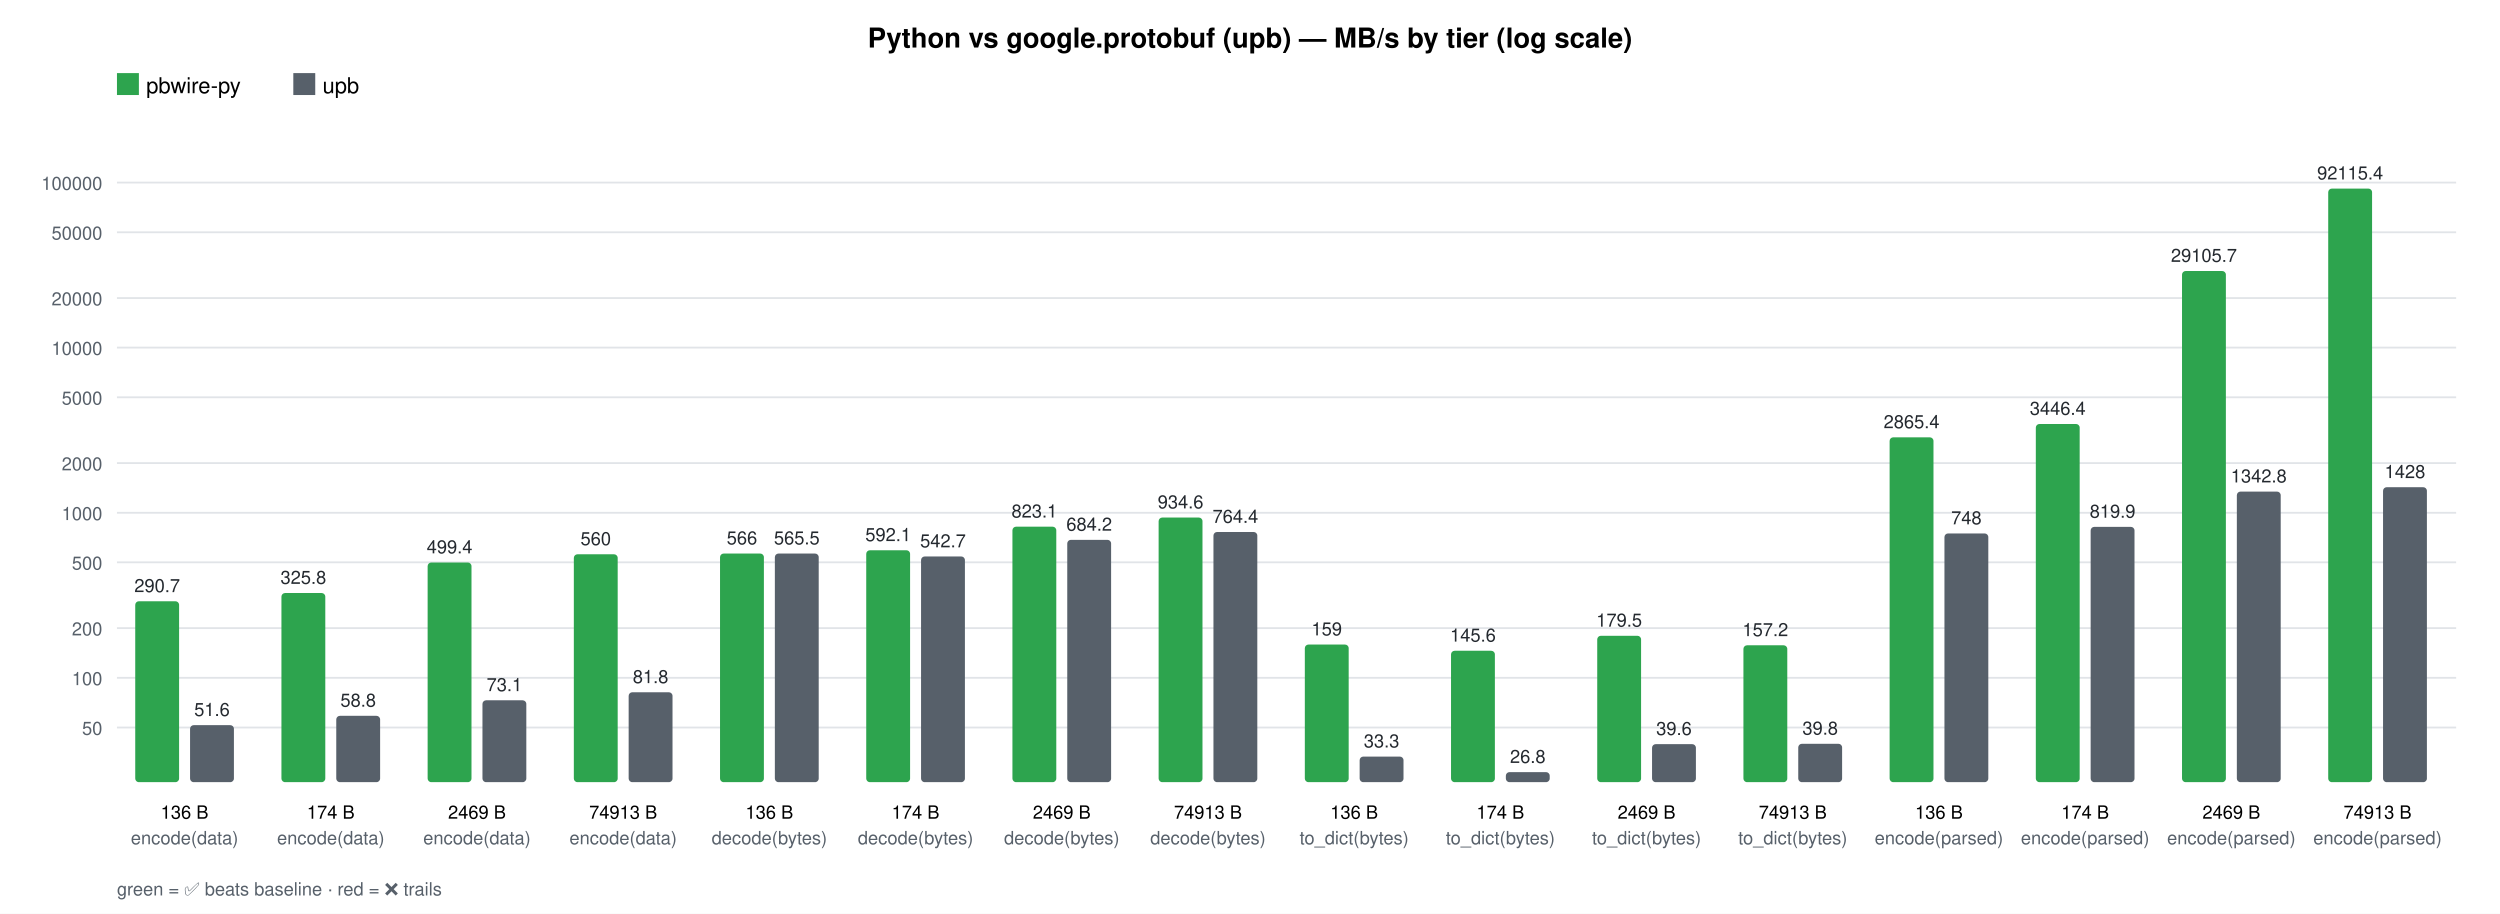
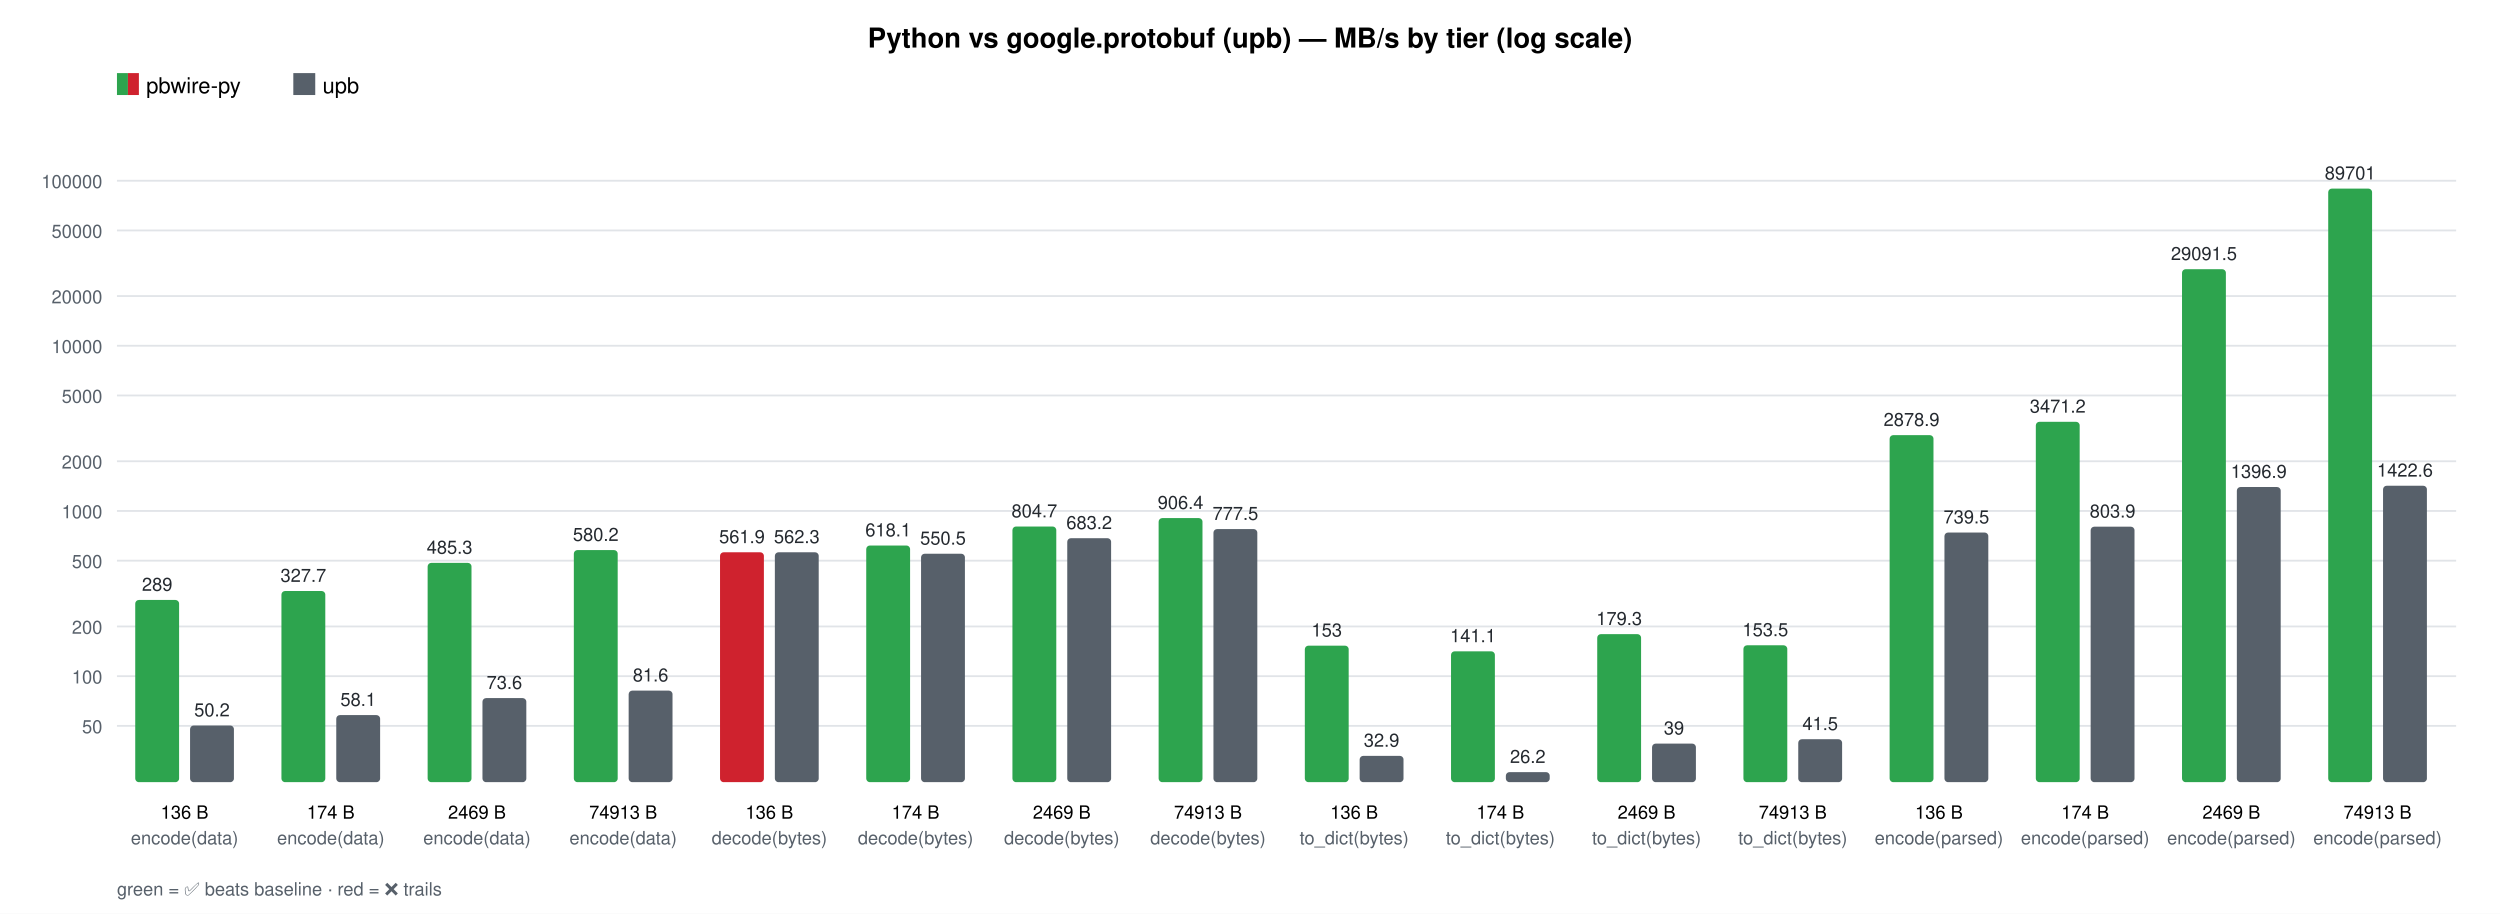
<svg xmlns="http://www.w3.org/2000/svg" width="1368" height="500" font-family="Helvetica, Arial, sans-serif">
  <rect width="1368" height="500" fill="#ffffff" />
  <text x="684.0" y="26" text-anchor="middle" font-size="15" font-weight="bold">Python vs google.protobuf (upb) — MB/s by tier (log scale)</text>
-   <rect x="64" y="40" width="12" height="12" fill="#2da44e" />
+   <rect x="64" y="40" width="6" height="12" fill="#2da44e" />
+   <rect x="70" y="40" width="6" height="12" fill="#cf222e" />
  <text x="80" y="51" font-size="12">pbwire-py</text>
  <rect x="160.5" y="40" width="12" height="12" fill="#57606a" />
  <text x="176.5" y="51" font-size="12">upb</text>
-   <line x1="64" y1="398.1" x2="1344" y2="398.1" stroke="#e1e4e8" />
-   <text x="56" y="402.1" text-anchor="end" font-size="10" fill="#57606a">50</text>
-   <line x1="64" y1="370.9" x2="1344" y2="370.9" stroke="#e1e4e8" />
-   <text x="56" y="374.9" text-anchor="end" font-size="10" fill="#57606a">100</text>
-   <line x1="64" y1="343.7" x2="1344" y2="343.7" stroke="#e1e4e8" />
-   <text x="56" y="347.7" text-anchor="end" font-size="10" fill="#57606a">200</text>
-   <line x1="64" y1="307.7" x2="1344" y2="307.7" stroke="#e1e4e8" />
-   <text x="56" y="311.7" text-anchor="end" font-size="10" fill="#57606a">500</text>
-   <line x1="64" y1="280.6" x2="1344" y2="280.6" stroke="#e1e4e8" />
-   <text x="56" y="284.6" text-anchor="end" font-size="10" fill="#57606a">1000</text>
-   <line x1="64" y1="253.4" x2="1344" y2="253.4" stroke="#e1e4e8" />
-   <text x="56" y="257.4" text-anchor="end" font-size="10" fill="#57606a">2000</text>
-   <line x1="64" y1="217.4" x2="1344" y2="217.4" stroke="#e1e4e8" />
-   <text x="56" y="221.4" text-anchor="end" font-size="10" fill="#57606a">5000</text>
-   <line x1="64" y1="190.2" x2="1344" y2="190.2" stroke="#e1e4e8" />
-   <text x="56" y="194.2" text-anchor="end" font-size="10" fill="#57606a">10000</text>
-   <line x1="64" y1="163.1" x2="1344" y2="163.1" stroke="#e1e4e8" />
-   <text x="56" y="167.1" text-anchor="end" font-size="10" fill="#57606a">20000</text>
-   <line x1="64" y1="127.1" x2="1344" y2="127.1" stroke="#e1e4e8" />
-   <text x="56" y="131.1" text-anchor="end" font-size="10" fill="#57606a">50000</text>
-   <line x1="64" y1="99.9" x2="1344" y2="99.9" stroke="#e1e4e8" />
-   <text x="56" y="103.9" text-anchor="end" font-size="10" fill="#57606a">100000</text>
+   <line x1="64" y1="397.2" x2="1344" y2="397.2" stroke="#e1e4e8" />
+   <text x="56" y="401.2" text-anchor="end" font-size="10" fill="#57606a">50</text>
+   <line x1="64" y1="370.0" x2="1344" y2="370.0" stroke="#e1e4e8" />
+   <text x="56" y="374.0" text-anchor="end" font-size="10" fill="#57606a">100</text>
+   <line x1="64" y1="342.8" x2="1344" y2="342.8" stroke="#e1e4e8" />
+   <text x="56" y="346.8" text-anchor="end" font-size="10" fill="#57606a">200</text>
+   <line x1="64" y1="306.8" x2="1344" y2="306.8" stroke="#e1e4e8" />
+   <text x="56" y="310.8" text-anchor="end" font-size="10" fill="#57606a">500</text>
+   <line x1="64" y1="279.6" x2="1344" y2="279.6" stroke="#e1e4e8" />
+   <text x="56" y="283.6" text-anchor="end" font-size="10" fill="#57606a">1000</text>
+   <line x1="64" y1="252.4" x2="1344" y2="252.4" stroke="#e1e4e8" />
+   <text x="56" y="256.4" text-anchor="end" font-size="10" fill="#57606a">2000</text>
+   <line x1="64" y1="216.4" x2="1344" y2="216.4" stroke="#e1e4e8" />
+   <text x="56" y="220.4" text-anchor="end" font-size="10" fill="#57606a">5000</text>
+   <line x1="64" y1="189.2" x2="1344" y2="189.2" stroke="#e1e4e8" />
+   <text x="56" y="193.2" text-anchor="end" font-size="10" fill="#57606a">10000</text>
+   <line x1="64" y1="162.0" x2="1344" y2="162.0" stroke="#e1e4e8" />
+   <text x="56" y="166.0" text-anchor="end" font-size="10" fill="#57606a">20000</text>
+   <line x1="64" y1="126.1" x2="1344" y2="126.1" stroke="#e1e4e8" />
+   <text x="56" y="130.1" text-anchor="end" font-size="10" fill="#57606a">50000</text>
+   <line x1="64" y1="98.9" x2="1344" y2="98.9" stroke="#e1e4e8" />
+   <text x="56" y="102.9" text-anchor="end" font-size="10" fill="#57606a">100000</text>
  <text x="101.0" y="448" text-anchor="middle" font-size="10">136 B</text>
  <text x="101.0" y="462" text-anchor="middle" font-size="10" fill="#57606a">encode(data)</text>
-   <rect x="74.0" y="329.0" width="24" height="99.0" rx="2" fill="#2da44e" />
-   <text x="86.0" y="324.0" text-anchor="middle" font-size="10" fill="#24292f">290.7</text>
-   <rect x="104.0" y="396.8" width="24" height="31.2" rx="2" fill="#57606a" />
-   <text x="116.0" y="391.8" text-anchor="middle" font-size="10" fill="#24292f">51.6</text>
+   <rect x="74.0" y="328.3" width="24" height="99.7" rx="2" fill="#2da44e" />
+   <text x="86.0" y="323.3" text-anchor="middle" font-size="10" fill="#24292f">289</text>
+   <rect x="104.0" y="397.0" width="24" height="31.0" rx="2" fill="#57606a" />
+   <text x="116.0" y="392.0" text-anchor="middle" font-size="10" fill="#24292f">50.2</text>
  <text x="181.0" y="448" text-anchor="middle" font-size="10">174 B</text>
  <text x="181.0" y="462" text-anchor="middle" font-size="10" fill="#57606a">encode(data)</text>
-   <rect x="154.0" y="324.5" width="24" height="103.5" rx="2" fill="#2da44e" />
-   <text x="166.0" y="319.5" text-anchor="middle" font-size="10" fill="#24292f">325.8</text>
-   <rect x="184.0" y="391.7" width="24" height="36.3" rx="2" fill="#57606a" />
-   <text x="196.0" y="386.7" text-anchor="middle" font-size="10" fill="#24292f">58.8</text>
+   <rect x="154.0" y="323.4" width="24" height="104.6" rx="2" fill="#2da44e" />
+   <text x="166.0" y="318.4" text-anchor="middle" font-size="10" fill="#24292f">327.7</text>
+   <rect x="184.0" y="391.3" width="24" height="36.7" rx="2" fill="#57606a" />
+   <text x="196.0" y="386.3" text-anchor="middle" font-size="10" fill="#24292f">58.1</text>
  <text x="261.0" y="448" text-anchor="middle" font-size="10">2469 B</text>
  <text x="261.0" y="462" text-anchor="middle" font-size="10" fill="#57606a">encode(data)</text>
-   <rect x="234.0" y="307.8" width="24" height="120.2" rx="2" fill="#2da44e" />
-   <text x="246.0" y="302.8" text-anchor="middle" font-size="10" fill="#24292f">499.4</text>
-   <rect x="264.0" y="383.2" width="24" height="44.8" rx="2" fill="#57606a" />
-   <text x="276.0" y="378.2" text-anchor="middle" font-size="10" fill="#24292f">73.1</text>
+   <rect x="234.0" y="308.0" width="24" height="120.0" rx="2" fill="#2da44e" />
+   <text x="246.0" y="303.0" text-anchor="middle" font-size="10" fill="#24292f">485.3</text>
+   <rect x="264.0" y="382.0" width="24" height="46.0" rx="2" fill="#57606a" />
+   <text x="276.0" y="377.0" text-anchor="middle" font-size="10" fill="#24292f">73.6</text>
  <text x="341.0" y="448" text-anchor="middle" font-size="10">74913 B</text>
  <text x="341.0" y="462" text-anchor="middle" font-size="10" fill="#57606a">encode(data)</text>
-   <rect x="314.0" y="303.3" width="24" height="124.7" rx="2" fill="#2da44e" />
-   <text x="326.0" y="298.3" text-anchor="middle" font-size="10" fill="#24292f">560</text>
-   <rect x="344.0" y="378.8" width="24" height="49.2" rx="2" fill="#57606a" />
-   <text x="356.0" y="373.8" text-anchor="middle" font-size="10" fill="#24292f">81.8</text>
+   <rect x="314.0" y="301.0" width="24" height="127.0" rx="2" fill="#2da44e" />
+   <text x="326.0" y="296.0" text-anchor="middle" font-size="10" fill="#24292f">580.2</text>
+   <rect x="344.0" y="377.9" width="24" height="50.1" rx="2" fill="#57606a" />
+   <text x="356.0" y="372.9" text-anchor="middle" font-size="10" fill="#24292f">81.6</text>
  <text x="421.0" y="448" text-anchor="middle" font-size="10">136 B</text>
  <text x="421.0" y="462" text-anchor="middle" font-size="10" fill="#57606a">decode(bytes)</text>
-   <rect x="394.0" y="302.9" width="24" height="125.1" rx="2" fill="#2da44e" />
-   <text x="406.0" y="297.9" text-anchor="middle" font-size="10" fill="#24292f">566</text>
-   <rect x="424.0" y="302.9" width="24" height="125.1" rx="2" fill="#57606a" />
-   <text x="436.0" y="297.9" text-anchor="middle" font-size="10" fill="#24292f">565.5</text>
+   <rect x="394.0" y="302.2" width="24" height="125.8" rx="2" fill="#cf222e" />
+   <text x="406.0" y="297.2" text-anchor="middle" font-size="10" fill="#24292f">561.9</text>
+   <rect x="424.0" y="302.2" width="24" height="125.8" rx="2" fill="#57606a" />
+   <text x="436.0" y="297.2" text-anchor="middle" font-size="10" fill="#24292f">562.3</text>
  <text x="501.0" y="448" text-anchor="middle" font-size="10">174 B</text>
  <text x="501.0" y="462" text-anchor="middle" font-size="10" fill="#57606a">decode(bytes)</text>
-   <rect x="474.0" y="301.1" width="24" height="126.9" rx="2" fill="#2da44e" />
-   <text x="486.0" y="296.1" text-anchor="middle" font-size="10" fill="#24292f">592.1</text>
-   <rect x="504.0" y="304.5" width="24" height="123.5" rx="2" fill="#57606a" />
-   <text x="516.0" y="299.5" text-anchor="middle" font-size="10" fill="#24292f">542.7</text>
+   <rect x="474.0" y="298.5" width="24" height="129.5" rx="2" fill="#2da44e" />
+   <text x="486.0" y="293.5" text-anchor="middle" font-size="10" fill="#24292f">618.1</text>
+   <rect x="504.0" y="303.0" width="24" height="125.0" rx="2" fill="#57606a" />
+   <text x="516.0" y="298.0" text-anchor="middle" font-size="10" fill="#24292f">550.5</text>
  <text x="581.0" y="448" text-anchor="middle" font-size="10">2469 B</text>
  <text x="581.0" y="462" text-anchor="middle" font-size="10" fill="#57606a">decode(bytes)</text>
-   <rect x="554.0" y="288.2" width="24" height="139.8" rx="2" fill="#2da44e" />
-   <text x="566.0" y="283.2" text-anchor="middle" font-size="10" fill="#24292f">823.1</text>
-   <rect x="584.0" y="295.4" width="24" height="132.6" rx="2" fill="#57606a" />
-   <text x="596.0" y="290.4" text-anchor="middle" font-size="10" fill="#24292f">684.2</text>
+   <rect x="554.0" y="288.1" width="24" height="139.9" rx="2" fill="#2da44e" />
+   <text x="566.0" y="283.1" text-anchor="middle" font-size="10" fill="#24292f">804.7</text>
+   <rect x="584.0" y="294.5" width="24" height="133.5" rx="2" fill="#57606a" />
+   <text x="596.0" y="289.5" text-anchor="middle" font-size="10" fill="#24292f">683.2</text>
  <text x="661.0" y="448" text-anchor="middle" font-size="10">74913 B</text>
  <text x="661.0" y="462" text-anchor="middle" font-size="10" fill="#57606a">decode(bytes)</text>
-   <rect x="634.0" y="283.2" width="24" height="144.8" rx="2" fill="#2da44e" />
-   <text x="646.0" y="278.2" text-anchor="middle" font-size="10" fill="#24292f">934.6</text>
-   <rect x="664.0" y="291.1" width="24" height="136.9" rx="2" fill="#57606a" />
-   <text x="676.0" y="286.1" text-anchor="middle" font-size="10" fill="#24292f">764.4</text>
+   <rect x="634.0" y="283.5" width="24" height="144.5" rx="2" fill="#2da44e" />
+   <text x="646.0" y="278.5" text-anchor="middle" font-size="10" fill="#24292f">906.4</text>
+   <rect x="664.0" y="289.5" width="24" height="138.5" rx="2" fill="#57606a" />
+   <text x="676.0" y="284.5" text-anchor="middle" font-size="10" fill="#24292f">777.5</text>
  <text x="741.0" y="448" text-anchor="middle" font-size="10">136 B</text>
  <text x="741.0" y="462" text-anchor="middle" font-size="10" fill="#57606a">to_dict(bytes)</text>
-   <rect x="714.0" y="352.7" width="24" height="75.3" rx="2" fill="#2da44e" />
-   <text x="726.0" y="347.7" text-anchor="middle" font-size="10" fill="#24292f">159</text>
-   <rect x="744.0" y="414.0" width="24" height="14.0" rx="2" fill="#57606a" />
-   <text x="756.0" y="409.0" text-anchor="middle" font-size="10" fill="#24292f">33.3</text>
+   <rect x="714.0" y="353.3" width="24" height="74.7" rx="2" fill="#2da44e" />
+   <text x="726.0" y="348.3" text-anchor="middle" font-size="10" fill="#24292f">153</text>
+   <rect x="744.0" y="413.6" width="24" height="14.4" rx="2" fill="#57606a" />
+   <text x="756.0" y="408.6" text-anchor="middle" font-size="10" fill="#24292f">32.9</text>
  <text x="821.0" y="448" text-anchor="middle" font-size="10">174 B</text>
  <text x="821.0" y="462" text-anchor="middle" font-size="10" fill="#57606a">to_dict(bytes)</text>
-   <rect x="794.0" y="356.1" width="24" height="71.9" rx="2" fill="#2da44e" />
-   <text x="806.0" y="351.1" text-anchor="middle" font-size="10" fill="#24292f">145.6</text>
+   <rect x="794.0" y="356.4" width="24" height="71.6" rx="2" fill="#2da44e" />
+   <text x="806.0" y="351.4" text-anchor="middle" font-size="10" fill="#24292f">141.1</text>
  <rect x="824.0" y="422.5" width="24" height="5.5" rx="2" fill="#57606a" />
-   <text x="836.0" y="417.5" text-anchor="middle" font-size="10" fill="#24292f">26.8</text>
+   <text x="836.0" y="417.5" text-anchor="middle" font-size="10" fill="#24292f">26.2</text>
  <text x="901.0" y="448" text-anchor="middle" font-size="10">2469 B</text>
  <text x="901.0" y="462" text-anchor="middle" font-size="10" fill="#57606a">to_dict(bytes)</text>
-   <rect x="874.0" y="347.9" width="24" height="80.1" rx="2" fill="#2da44e" />
-   <text x="886.0" y="342.9" text-anchor="middle" font-size="10" fill="#24292f">179.5</text>
-   <rect x="904.0" y="407.2" width="24" height="20.8" rx="2" fill="#57606a" />
-   <text x="916.0" y="402.2" text-anchor="middle" font-size="10" fill="#24292f">39.6</text>
+   <rect x="874.0" y="347.0" width="24" height="81.0" rx="2" fill="#2da44e" />
+   <text x="886.0" y="342.0" text-anchor="middle" font-size="10" fill="#24292f">179.3</text>
+   <rect x="904.0" y="406.9" width="24" height="21.1" rx="2" fill="#57606a" />
+   <text x="916.0" y="401.9" text-anchor="middle" font-size="10" fill="#24292f">39</text>
  <text x="981.0" y="448" text-anchor="middle" font-size="10">74913 B</text>
  <text x="981.0" y="462" text-anchor="middle" font-size="10" fill="#57606a">to_dict(bytes)</text>
  <rect x="954.0" y="353.1" width="24" height="74.9" rx="2" fill="#2da44e" />
-   <text x="966.0" y="348.1" text-anchor="middle" font-size="10" fill="#24292f">157.2</text>
-   <rect x="984.0" y="407.0" width="24" height="21.0" rx="2" fill="#57606a" />
-   <text x="996.0" y="402.0" text-anchor="middle" font-size="10" fill="#24292f">39.8</text>
+   <text x="966.0" y="348.1" text-anchor="middle" font-size="10" fill="#24292f">153.5</text>
+   <rect x="984.0" y="404.5" width="24" height="23.5" rx="2" fill="#57606a" />
+   <text x="996.0" y="399.5" text-anchor="middle" font-size="10" fill="#24292f">41.5</text>
  <text x="1061.0" y="448" text-anchor="middle" font-size="10">136 B</text>
  <text x="1061.0" y="462" text-anchor="middle" font-size="10" fill="#57606a">encode(parsed)</text>
-   <rect x="1034.0" y="239.3" width="24" height="188.7" rx="2" fill="#2da44e" />
-   <text x="1046.0" y="234.3" text-anchor="middle" font-size="10" fill="#24292f">2865.4</text>
-   <rect x="1064.0" y="291.9" width="24" height="136.1" rx="2" fill="#57606a" />
-   <text x="1076.0" y="286.9" text-anchor="middle" font-size="10" fill="#24292f">748</text>
+   <rect x="1034.0" y="238.1" width="24" height="189.9" rx="2" fill="#2da44e" />
+   <text x="1046.0" y="233.1" text-anchor="middle" font-size="10" fill="#24292f">2878.9</text>
+   <rect x="1064.0" y="291.4" width="24" height="136.6" rx="2" fill="#57606a" />
+   <text x="1076.0" y="286.4" text-anchor="middle" font-size="10" fill="#24292f">739.5</text>
  <text x="1141.0" y="448" text-anchor="middle" font-size="10">174 B</text>
  <text x="1141.0" y="462" text-anchor="middle" font-size="10" fill="#57606a">encode(parsed)</text>
-   <rect x="1114.0" y="232.0" width="24" height="196.0" rx="2" fill="#2da44e" />
-   <text x="1126.0" y="227.0" text-anchor="middle" font-size="10" fill="#24292f">3446.4</text>
-   <rect x="1144.0" y="288.3" width="24" height="139.7" rx="2" fill="#57606a" />
-   <text x="1156.0" y="283.3" text-anchor="middle" font-size="10" fill="#24292f">819.9</text>
+   <rect x="1114.0" y="230.8" width="24" height="197.2" rx="2" fill="#2da44e" />
+   <text x="1126.0" y="225.8" text-anchor="middle" font-size="10" fill="#24292f">3471.2</text>
+   <rect x="1144.0" y="288.2" width="24" height="139.8" rx="2" fill="#57606a" />
+   <text x="1156.0" y="283.2" text-anchor="middle" font-size="10" fill="#24292f">803.9</text>
  <text x="1221.0" y="448" text-anchor="middle" font-size="10">2469 B</text>
  <text x="1221.0" y="462" text-anchor="middle" font-size="10" fill="#57606a">encode(parsed)</text>
-   <rect x="1194.0" y="148.3" width="24" height="279.7" rx="2" fill="#2da44e" />
-   <text x="1206.0" y="143.3" text-anchor="middle" font-size="10" fill="#24292f">29105.7</text>
-   <rect x="1224.0" y="269.0" width="24" height="159.0" rx="2" fill="#57606a" />
-   <text x="1236.0" y="264.0" text-anchor="middle" font-size="10" fill="#24292f">1342.8</text>
+   <rect x="1194.0" y="147.3" width="24" height="280.7" rx="2" fill="#2da44e" />
+   <text x="1206.0" y="142.3" text-anchor="middle" font-size="10" fill="#24292f">29091.5</text>
+   <rect x="1224.0" y="266.5" width="24" height="161.5" rx="2" fill="#57606a" />
+   <text x="1236.0" y="261.5" text-anchor="middle" font-size="10" fill="#24292f">1396.9</text>
  <text x="1301.0" y="448" text-anchor="middle" font-size="10">74913 B</text>
  <text x="1301.0" y="462" text-anchor="middle" font-size="10" fill="#57606a">encode(parsed)</text>
  <rect x="1274.0" y="103.2" width="24" height="324.8" rx="2" fill="#2da44e" />
-   <text x="1286.0" y="98.2" text-anchor="middle" font-size="10" fill="#24292f">92115.4</text>
-   <rect x="1304.0" y="266.6" width="24" height="161.4" rx="2" fill="#57606a" />
-   <text x="1316.0" y="261.6" text-anchor="middle" font-size="10" fill="#24292f">1428</text>
+   <text x="1286.0" y="98.2" text-anchor="middle" font-size="10" fill="#24292f">89701</text>
+   <rect x="1304.0" y="265.8" width="24" height="162.2" rx="2" fill="#57606a" />
+   <text x="1316.0" y="260.8" text-anchor="middle" font-size="10" fill="#24292f">1422.6</text>
  <text x="64" y="490" font-size="10" fill="#57606a">green = ✅ beats baseline · red = ❌ trails</text>
</svg>
